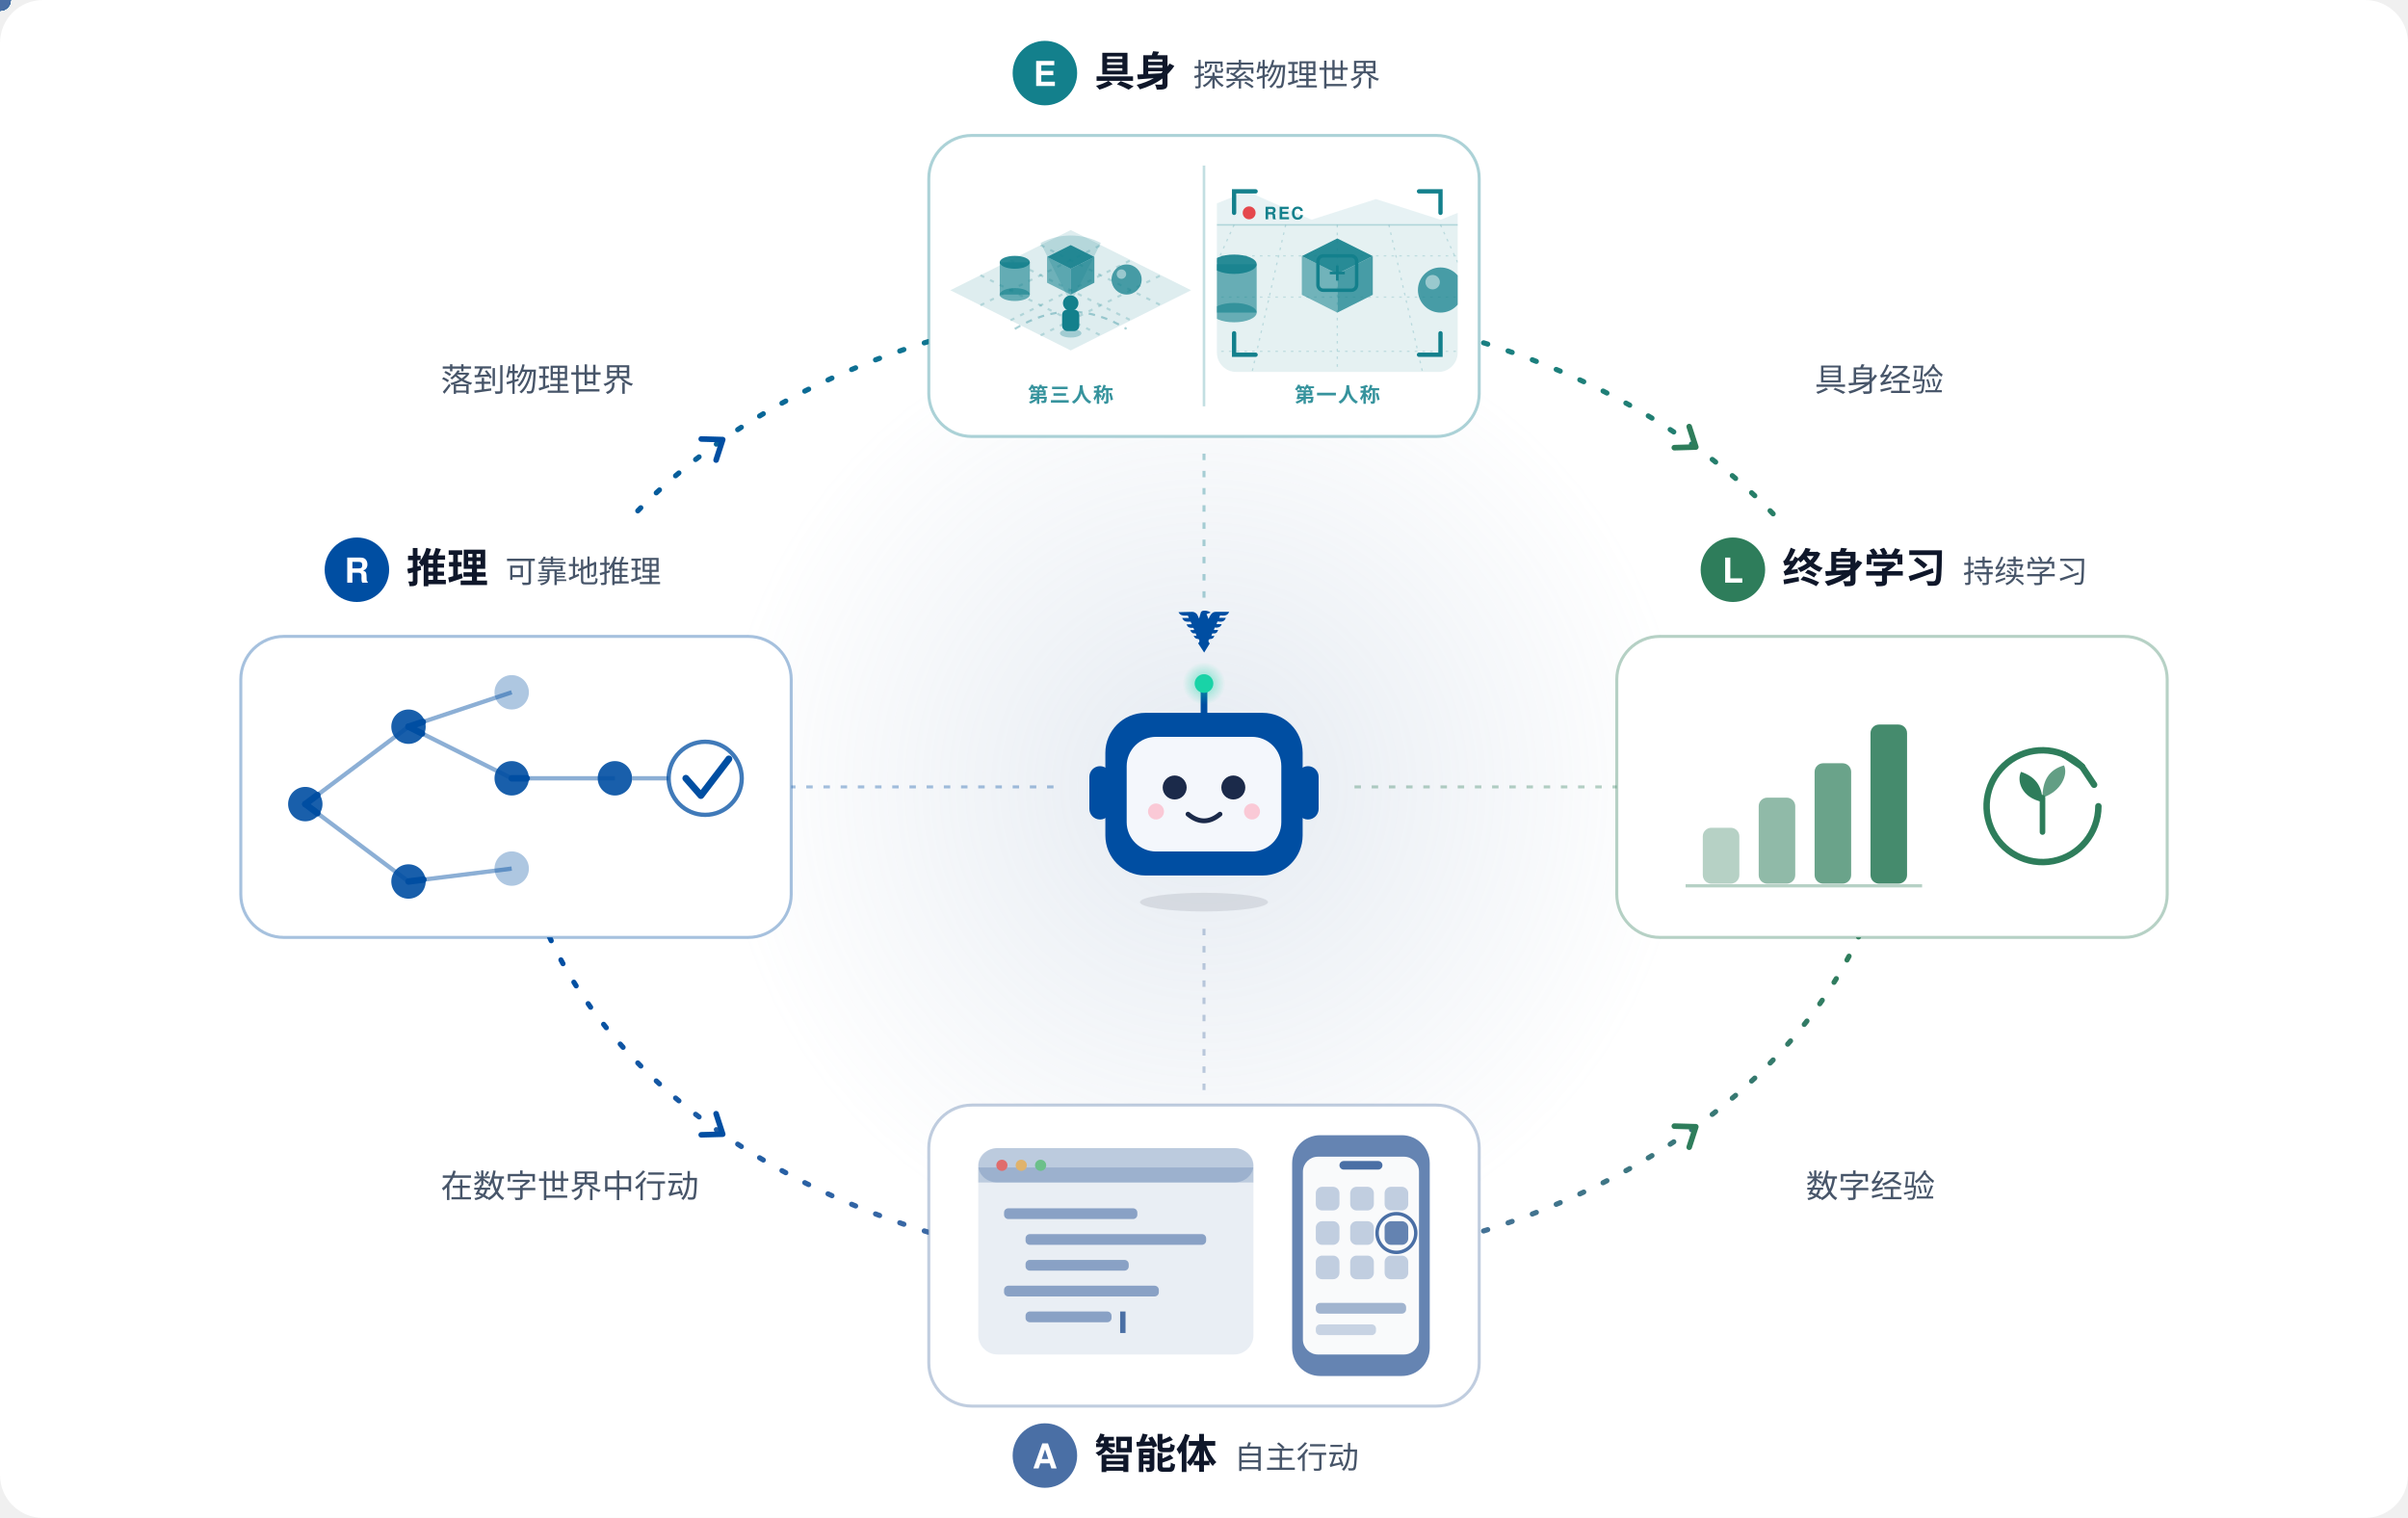
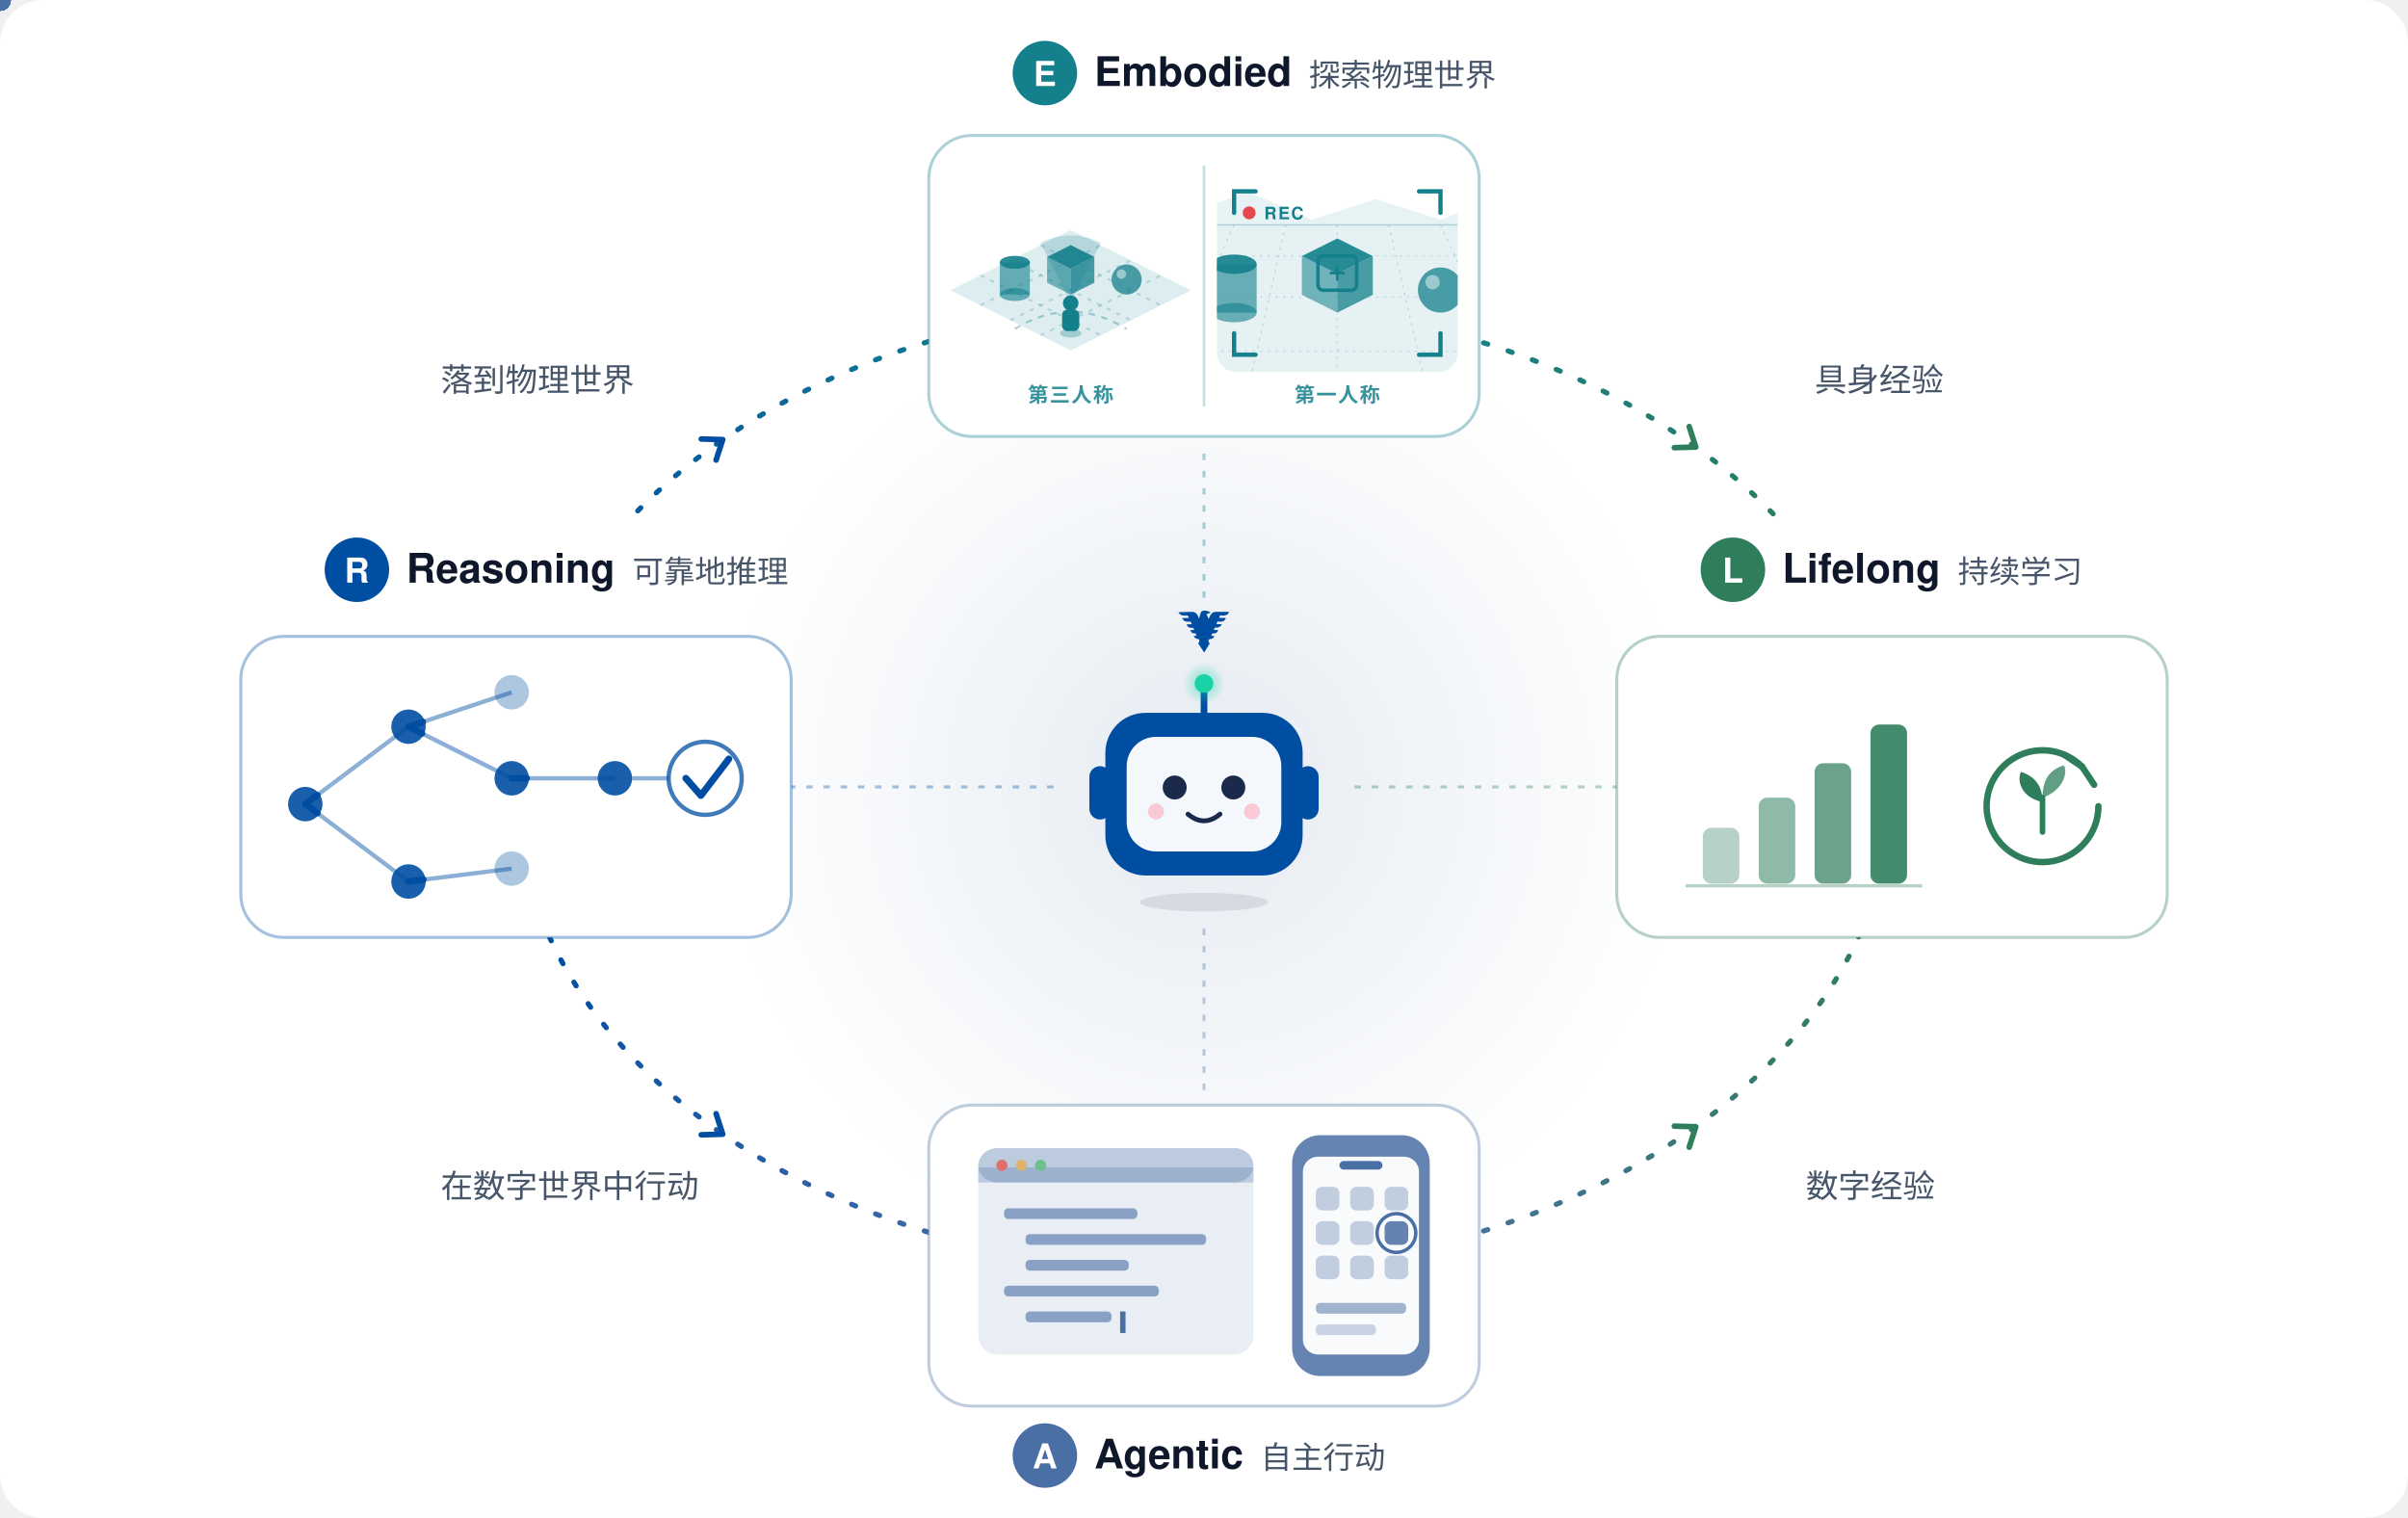
<svg xmlns="http://www.w3.org/2000/svg" width="1120" height="706" viewBox="0 0 1120 706" font-family="-apple-system, BlinkMacSystemFont, 'Segoe UI', 'Helvetica Neue', Helvetica, Arial, sans-serif">
  <style>
.halo{transform-box:fill-box;transform-origin:center;animation:halo 9s ease-in-out infinite}
@keyframes halo{0%,100%{transform:scale(1);opacity:1}50%{transform:scale(1.07);opacity:.8}}
.orbit{stroke-dasharray:2 10;animation:flow 14s linear infinite}
@keyframes flow{to{stroke-dashoffset:-240}}
.botf{animation:hover 4s ease-in-out infinite}
@keyframes hover{0%,100%{transform:translateY(0)}50%{transform:translateY(-7px)}}
.shadow{transform-box:fill-box;transform-origin:center;animation:shade 4s ease-in-out infinite}
@keyframes shade{0%,100%{transform:scale(1);opacity:1}50%{transform:scale(.86);opacity:.7}}
.tip{animation:tip 1.4s ease-in-out infinite}.tip2{animation-delay:.4s}
@keyframes tip{0%,100%{opacity:.5}50%{opacity:1}}
.blink{transform-box:fill-box;transform-origin:center;animation:blink 4s ease-in-out infinite}
@keyframes blink{0%,92%,100%{transform:scaleY(1)}95%,97%{transform:scaleY(.15)}}
.zone{transform-box:fill-box;transform-origin:center;animation:breathe 4s ease-in-out infinite}
@keyframes breathe{0%,100%{transform:scale(1)}50%{transform:scale(1.025)}}
.r-node{transform-box:fill-box;transform-origin:center;opacity:.9;animation:node 4.2s ease-in-out infinite}
.r-dead{opacity:.32;animation-name:dead}
@keyframes node{0%,12%,40%,100%{transform:scale(1)}24%{transform:scale(1.45)}}
@keyframes dead{0%,12%,100%{transform:scale(1);opacity:.32}24%{transform:scale(1.3);opacity:.7}}
.r-edge{stroke-width:2;stroke-opacity:.45}
.r-sig{stroke-width:3;stroke-dasharray:7 60;animation:sig 4.2s linear infinite}
@keyframes sig{from{stroke-dashoffset:67}to{stroke-dashoffset:0}}
.r-goal{transform-box:fill-box;transform-origin:center;opacity:.75;animation:goal 4.2s ease-out infinite}
@keyframes goal{0%,60%,100%{transform:scale(1);opacity:.75}72%{transform:scale(1.25);opacity:.25}}
.r-check{transform-box:fill-box;transform-origin:center;animation:check 4.2s ease-out infinite}
@keyframes check{0%,58%,100%{transform:scale(1)}66%{transform:scale(1.25)}}
.e-walk{animation:walk 14s ease-in-out infinite alternate}
@keyframes walk{from{transform:translateX(-26px)}to{transform:translateX(26px)}}
.e-pan{animation:pan 14s ease-in-out infinite alternate}
.e-zoom{animation:zoom 14s ease-in-out infinite alternate}
@keyframes zoom{0%,100%{transform:translateY(0) scale(1)}50%{transform:translateY(6px) scale(1.12)}}
@keyframes pan{from{transform:translateX(80px)}to{transform:translateX(-80px)}}
.e-far{animation:drift 14s ease-in-out infinite alternate}
@keyframes drift{from{transform:translateX(26px)}to{transform:translateX(-26px)}}
.e-focus{transform-box:fill-box;transform-origin:center;animation:focus 4s ease-in-out infinite}
@keyframes focus{0%,100%{transform:scale(1);opacity:.9}50%{transform:scale(.8);opacity:.55}}
.e-rec{animation:rec 1.2s step-end infinite}
@keyframes rec{0%,50%{opacity:1}51%,100%{opacity:.15}}
.a-line{transform-box:fill-box;transform-origin:left center;animation:type 4.5s ease-out infinite}
@keyframes type{0%,4%{transform:scaleX(0)}20%,85%{transform:scaleX(1)}100%{transform:scaleX(0)}}
.a-cursor{animation:cur 1s step-end infinite}
@keyframes cur{0%,50%{opacity:1}51%,100%{opacity:0}}
.a-app{animation:app 2.4s ease-in-out infinite}
@keyframes app{0%,100%{fill-opacity:.85}50%{fill-opacity:.45}}
.a-tap{transform-box:fill-box;transform-origin:center;animation:tap 2.4s ease-out infinite}
@keyframes tap{0%{transform:scale(.3);opacity:.9}60%,100%{transform:scale(1.9);opacity:0}}
.l-bar{transform-box:fill-box;transform-origin:center bottom;animation:grow 4.8s ease-out infinite}
@keyframes grow{0%,4%{transform:scaleY(.12)}26%,86%{transform:scaleY(1)}100%{transform:scaleY(.12)}}
.l-trend{stroke-dasharray:110;stroke-dashoffset:110;animation:draw 4.8s ease-out infinite}
@keyframes draw{0%,22%{stroke-dashoffset:110}48%,86%{stroke-dashoffset:0}100%{stroke-dashoffset:110}}
.l-head{opacity:0;animation:head 4.8s ease-out infinite}
@keyframes head{0%,44%{opacity:0}50%,86%{opacity:1}100%{opacity:0}}
.l-dot{transform-box:fill-box;transform-origin:center;opacity:0;animation:dot 4.8s ease-out infinite}
@keyframes dot{0%,20%{opacity:0;transform:scale(.4)}30%,86%{opacity:1;transform:scale(1)}100%{opacity:0}}
.l-loop{transform-origin:0 0;animation:spin 6s linear infinite}
@keyframes spin{to{transform:rotate(360deg)}}
.l-sprout{transform-origin:0 12px;animation:sprout 4.8s ease-in-out infinite}
@keyframes sprout{0%,100%{transform:scale(.85)}50%{transform:scale(1.08)}}
@media (prefers-reduced-motion: reduce){*{animation:none!important}}
</style>
  <defs>
    <radialGradient id="glow">
      <stop offset="0" stop-color="#8AA3C2" stop-opacity="0.22" />
      <stop offset="1" stop-color="#8AA3C2" stop-opacity="0" />
    </radialGradient>
  </defs>
  <rect width="1120" height="706" rx="20" fill="#FFFFFF" />
  <circle class="halo" cx="560" cy="366" r="225" fill="url(#glow)" />
  <mask id="titles" maskUnits="userSpaceOnUse" x="0" y="0" width="1120" height="706">
    <rect width="1120" height="706" fill="#fff" />
    <rect x="140" y="242" width="292" height="56" rx="12" fill="#000" />
    <rect x="460" y="11" width="296" height="56" rx="12" fill="#000" />
    <rect x="780" y="242" width="304" height="56" rx="12" fill="#000" />
    <rect x="460" y="654" width="277" height="46" rx="12" fill="#000" />
  </mask>
  <defs>
    <linearGradient id="f0" gradientUnits="userSpaceOnUse" x1="240" y1="366" x2="560" y2="140">
      <stop offset="0.15" stop-color="#004EA2" />
      <stop offset="0.85" stop-color="#13808C" />
    </linearGradient>
    <linearGradient id="f1" gradientUnits="userSpaceOnUse" x1="560" y1="140" x2="880" y2="366">
      <stop offset="0.15" stop-color="#13808C" />
      <stop offset="0.85" stop-color="#2E7D5B" />
    </linearGradient>
    <linearGradient id="f2" gradientUnits="userSpaceOnUse" x1="240" y1="366" x2="560" y2="592">
      <stop offset="0.15" stop-color="#004EA2" />
      <stop offset="0.85" stop-color="#4A6FA5" />
    </linearGradient>
    <linearGradient id="f3" gradientUnits="userSpaceOnUse" x1="560" y1="592" x2="880" y2="366">
      <stop offset="0.15" stop-color="#4A6FA5" />
      <stop offset="0.85" stop-color="#2E7D5B" />
    </linearGradient>
  </defs>
  <g mask="url(#titles)">
    <path class="orbit" d="M 240.0 366.0 A 320 226 0 0 1 560.0 140.0" fill="none" stroke="url(#f0)" stroke-width="2.4" stroke-linecap="round" />
    <circle r="5" fill="#004EA2">
      <animateMotion dur="5s" begin="0s" repeatCount="indefinite" path="M 240.0 366.0 A 320 226 0 0 1 560.0 140.0" />
    </circle>
    <circle r="5" fill="#004EA2">
      <animateMotion dur="5s" begin="-2.5s" repeatCount="indefinite" path="M 240.0 366.0 A 320 226 0 0 1 560.0 140.0" />
    </circle>
    <path class="orbit" d="M 560.0 140.0 A 320 226 0 0 1 880.0 366.0" fill="none" stroke="url(#f1)" stroke-width="2.4" stroke-linecap="round" />
    <circle r="5" fill="#13808C">
      <animateMotion dur="5s" begin="0s" repeatCount="indefinite" path="M 560.0 140.0 A 320 226 0 0 1 880.0 366.0" />
    </circle>
    <circle r="5" fill="#13808C">
      <animateMotion dur="5s" begin="-2.5s" repeatCount="indefinite" path="M 560.0 140.0 A 320 226 0 0 1 880.0 366.0" />
    </circle>
    <path class="orbit" d="M 240.0 366.0 A 320 226 0 0 0 560.0 592.0" fill="none" stroke="url(#f2)" stroke-width="2.4" stroke-linecap="round" />
    <circle r="5" fill="#004EA2">
      <animateMotion dur="5s" begin="0s" repeatCount="indefinite" path="M 240.0 366.0 A 320 226 0 0 0 560.0 592.0" />
    </circle>
    <circle r="5" fill="#004EA2">
      <animateMotion dur="5s" begin="-2.5s" repeatCount="indefinite" path="M 240.0 366.0 A 320 226 0 0 0 560.0 592.0" />
    </circle>
    <path class="orbit" d="M 560.0 592.0 A 320 226 0 0 0 880.0 366.0" fill="none" stroke="url(#f3)" stroke-width="2.4" stroke-linecap="round" />
    <circle r="5" fill="#4A6FA5">
      <animateMotion dur="5s" begin="0s" repeatCount="indefinite" path="M 560.0 592.0 A 320 226 0 0 0 880.0 366.0" />
    </circle>
    <circle r="5" fill="#4A6FA5">
      <animateMotion dur="5s" begin="-2.5s" repeatCount="indefinite" path="M 560.0 592.0 A 320 226 0 0 0 880.0 366.0" />
    </circle>
  </g>
  <path d="M -5 -6 L 3 0 L -5 6" transform="translate(333.7,206.2) rotate(-35.2)" fill="none" stroke="#004EA2" stroke-width="2.6" stroke-linecap="round" stroke-linejoin="round" />
  <text x="250" y="182" text-anchor="middle" font-size="15" fill="#475569">
    <tspan x="250" dy="0">落到物理世界</tspan>
  </text>
  <path d="M -5 -6 L 3 0 L -5 6" transform="translate(786.3,206.2) rotate(35.2)" fill="none" stroke="#2E7D5B" stroke-width="2.6" stroke-linecap="round" stroke-linejoin="round" />
  <text x="874" y="182" text-anchor="middle" font-size="15" fill="#475569">
    <tspan x="874" dy="0">具身经验</tspan>
  </text>
  <path d="M -5 -6 L 3 0 L -5 6" transform="translate(333.7,525.8) rotate(35.2)" fill="none" stroke="#004EA2" stroke-width="2.6" stroke-linecap="round" stroke-linejoin="round" />
  <text x="265" y="557" text-anchor="middle" font-size="15" fill="#475569">
    <tspan x="265" dy="0">在数字世界中行动</tspan>
  </text>
  <path d="M -5 -6 L 3 0 L -5 6" transform="translate(786.3,525.8) rotate(-35.2)" fill="none" stroke="#2E7D5B" stroke-width="2.6" stroke-linecap="round" stroke-linejoin="round" />
  <text x="870" y="557" text-anchor="middle" font-size="15" fill="#475569">
    <tspan x="870" dy="0">数字经验</tspan>
  </text>
  <path d="M 490 366 L 358 366" stroke="#004EA2" stroke-opacity="0.35" stroke-width="1.4" stroke-dasharray="3 5" fill="none" />
  <path d="M 560 278 L 560 209" stroke="#13808C" stroke-opacity="0.35" stroke-width="1.4" stroke-dasharray="3 5" fill="none" />
  <path d="M 630 366 L 762 366" stroke="#2E7D5B" stroke-opacity="0.35" stroke-width="1.4" stroke-dasharray="3 5" fill="none" />
  <path d="M 560 432 L 560 512" stroke="#4A6FA5" stroke-opacity="0.35" stroke-width="1.4" stroke-dasharray="3 5" fill="none" />
  <rect x="112" y="296" width="256" height="140" rx="20" fill="#FFFFFF" stroke="#004EA2" stroke-opacity="0.35" stroke-width="1.4" />
  <g transform="translate(236,366)">
    <g class="zone">
      <line class="r-edge" x1="-94" y1="8" x2="-46" y2="-28" stroke="#004EA2" />
      <line class="r-sig" style="animation-delay:-0.00s" x1="-94" y1="8" x2="-46" y2="-28" stroke="#004EA2" stroke-linecap="round" />
      <line class="r-edge" x1="-94" y1="8" x2="-46" y2="44" stroke="#004EA2" />
      <line class="r-sig" style="animation-delay:-0.35s" x1="-94" y1="8" x2="-46" y2="44" stroke="#004EA2" stroke-linecap="round" />
      <line class="r-edge" x1="-46" y1="-28" x2="2" y2="-44" stroke="#004EA2" />
      <line class="r-sig" style="animation-delay:-0.70s" x1="-46" y1="-28" x2="2" y2="-44" stroke="#004EA2" stroke-linecap="round" />
      <line class="r-edge" x1="-46" y1="-28" x2="2" y2="-4" stroke="#004EA2" />
      <line class="r-sig" style="animation-delay:-1.05s" x1="-46" y1="-28" x2="2" y2="-4" stroke="#004EA2" stroke-linecap="round" />
      <line class="r-edge" x1="-46" y1="44" x2="2" y2="38" stroke="#004EA2" />
      <line class="r-sig" style="animation-delay:-1.40s" x1="-46" y1="44" x2="2" y2="38" stroke="#004EA2" stroke-linecap="round" />
      <line class="r-edge" x1="2" y1="-4" x2="50" y2="-4" stroke="#004EA2" />
      <line class="r-sig" style="animation-delay:-1.75s" x1="2" y1="-4" x2="50" y2="-4" stroke="#004EA2" stroke-linecap="round" />
      <circle class="r-node" style="animation-delay:0.00s" cx="-94" cy="8" r="8" fill="#004EA2" />
      <circle class="r-node" style="animation-delay:0.35s" cx="-46" cy="-28" r="8" fill="#004EA2" />
      <circle class="r-node" style="animation-delay:0.70s" cx="-46" cy="44" r="8" fill="#004EA2" />
      <circle class="r-node r-dead" style="animation-delay:1.05s" cx="2" cy="-44" r="8" fill="#004EA2" />
      <circle class="r-node" style="animation-delay:1.40s" cx="2" cy="-4" r="8" fill="#004EA2" />
      <circle class="r-node r-dead" style="animation-delay:1.75s" cx="2" cy="38" r="8" fill="#004EA2" />
      <circle class="r-node" style="animation-delay:2.10s" cx="50" cy="-4" r="8" fill="#004EA2" />
      <line class="r-edge" x1="58" y1="-4" x2="75" y2="-4" stroke="#004EA2" />
      <circle class="r-goal" cx="92" cy="-4" r="17" fill="none" stroke="#004EA2" stroke-width="2" />
      <path class="r-check" d="M 83 -4 L 90 4 L 103 -13" fill="none" stroke="#004EA2" stroke-width="3.2" stroke-linecap="round" stroke-linejoin="round" />
    </g>
  </g>
  <circle cx="166" cy="265" r="15" fill="#004EA2" />
  <text x="166" y="271" text-anchor="middle" font-size="16" font-weight="800" fill="#FFFFFF">R</text>
-   <text x="189" y="271" font-size="19" font-weight="750" fill="#0F172A">推理<tspan font-size="14.5" font-weight="400" fill="#475569" dx="8">可靠地推理</tspan>
+   <text x="189" y="271" font-size="19" font-weight="750" fill="#0F172A">Reasoning<tspan font-size="14.5" font-weight="400" fill="#475569" dx="8">可靠地推理</tspan>
  </text>
  <rect x="432" y="63" width="256" height="140" rx="20" fill="#FFFFFF" stroke="#13808C" stroke-opacity="0.35" stroke-width="1.4" />
  <g transform="translate(560,127)">
    <g class="zone">
      <defs>
        <clipPath id="e3">
          <rect x="-56" y="-46" width="112" height="92" rx="9" />
        </clipPath>
        <clipPath id="e1">
          <rect x="-56" y="-46" width="112" height="92" rx="9" />
        </clipPath>
      </defs>
      <g transform="translate(-62,0)">
        <g clip-path="url(#e3)">
          <g transform="translate(0,4)">
            <polygon points="0,-24 56,4 0,32 -56,4" fill="#13808C" fill-opacity="0.14" />
            <line x1="-42.0" y1="-3.0" x2="14.0" y2="25.0" stroke="#13808C" stroke-opacity="0.22" stroke-dasharray="2 3" />
            <line x1="-42.0" y1="11.0" x2="14.0" y2="-17.0" stroke="#13808C" stroke-opacity="0.22" stroke-dasharray="2 3" />
            <line x1="-28.0" y1="-10.0" x2="28.0" y2="18.0" stroke="#13808C" stroke-opacity="0.22" stroke-dasharray="2 3" />
            <line x1="-28.0" y1="18.0" x2="28.0" y2="-10.0" stroke="#13808C" stroke-opacity="0.22" stroke-dasharray="2 3" />
            <line x1="-14.0" y1="-17.0" x2="42.0" y2="11.0" stroke="#13808C" stroke-opacity="0.22" stroke-dasharray="2 3" />
            <line x1="-14.0" y1="25.0" x2="42.0" y2="-3.0" stroke="#13808C" stroke-opacity="0.22" stroke-dasharray="2 3" />
            <path d="M -26 22 Q 0 6 26 22" fill="none" stroke="#13808C" stroke-opacity="0.35" stroke-dasharray="3 3" />
            <rect x="-33.0" y="-9.0" width="14.0" height="15.0" fill="#13808C" fill-opacity="0.6" />
            <ellipse cx="-26" cy="6.0" rx="7.0" ry="3.0" fill="#13808C" fill-opacity="0.6" />
            <ellipse cx="-26" cy="-9.0" rx="7.0" ry="3.0" fill="#13808C" fill-opacity="0.9" />
            <polygon points="0.0,-17.0 11.0,-11.5 0.0,-6.0 -11.0,-11.5" fill="#13808C" fill-opacity="0.9" />
            <polygon points="-11.0,-11.5 0.0,-6.0 0.0,6.0 -11.0,0.5" fill="#13808C" fill-opacity="0.55" />
            <polygon points="0.0,-6.0 11.0,-11.5 11.0,0.5 0.0,6.0" fill="#13808C" fill-opacity="0.75" />
            <circle cx="26" cy="-1.0" r="7.0" fill="#13808C" fill-opacity="0.75" />
            <circle cx="23.6" cy="-3.5" r="2.2" fill="#FFFFFF" fill-opacity="0.45" />
            <g transform="translate(0,22)">
              <g>
                <path d="M 0 -12 L -14 -40 A 30 30 0 0 1 14 -40 Z" fill="#13808C" fill-opacity="0.2" />
                <ellipse cx="0" cy="2" rx="5" ry="2" fill="#13808C" fill-opacity="0.3" />
                <rect x="-4" y="-9" width="8" height="10" rx="2.5" fill="#13808C" />
                <circle cx="0" cy="-12" r="3.6" fill="#13808C" />
                <animateMotion path="M -26 0 Q 0 -16 26 0" dur="28s" repeatCount="indefinite" keyPoints="0;1;0" keyTimes="0;0.5;1" calcMode="spline" keySplines=".42 0 .58 1;.42 0 .58 1" />
              </g>
            </g>
          </g>
        </g>
        <text x="0" y="60" text-anchor="middle" font-size="9.5" font-weight="600" letter-spacing=".6" fill="#13808C" fill-opacity="0.85">第三人称</text>
      </g>
      <g transform="translate(62,0)">
        <g clip-path="url(#e1)">
          <g transform="translate(0,-2) scale(0.6)">
            <g class="e-far">
              <line x1="-220" y1="-34" x2="220" y2="-34" stroke="#13808C" stroke-opacity="0.25" stroke-width="1.2" />
              <path d="M -220 -34 L -170 -54 L -120 -40 L -70 -60 L -20 -38 L 30 -54 L 80 -38 L 130 -58 L 180 -40 L 220 -34 Z" fill="#13808C" fill-opacity="0.10" />
            </g>
            <g class="e-zoom">
              <g class="e-pan">
                <rect x="-240" y="-34" width="480" height="140" fill="#13808C" fill-opacity="0.11" />
                <line x1="-240" y1="-34" x2="-432.0" y2="106" stroke="#13808C" stroke-opacity="0.2" stroke-dasharray="2 4" />
                <line x1="-200" y1="-34" x2="-360.0" y2="106" stroke="#13808C" stroke-opacity="0.2" stroke-dasharray="2 4" />
                <line x1="-160" y1="-34" x2="-288.0" y2="106" stroke="#13808C" stroke-opacity="0.2" stroke-dasharray="2 4" />
                <line x1="-120" y1="-34" x2="-216.0" y2="106" stroke="#13808C" stroke-opacity="0.2" stroke-dasharray="2 4" />
                <line x1="-80" y1="-34" x2="-144.0" y2="106" stroke="#13808C" stroke-opacity="0.2" stroke-dasharray="2 4" />
                <line x1="-40" y1="-34" x2="-72.0" y2="106" stroke="#13808C" stroke-opacity="0.2" stroke-dasharray="2 4" />
                <line x1="0" y1="-34" x2="0.0" y2="106" stroke="#13808C" stroke-opacity="0.2" stroke-dasharray="2 4" />
                <line x1="40" y1="-34" x2="72.0" y2="106" stroke="#13808C" stroke-opacity="0.2" stroke-dasharray="2 4" />
                <line x1="80" y1="-34" x2="144.0" y2="106" stroke="#13808C" stroke-opacity="0.2" stroke-dasharray="2 4" />
                <line x1="120" y1="-34" x2="216.0" y2="106" stroke="#13808C" stroke-opacity="0.2" stroke-dasharray="2 4" />
                <line x1="160" y1="-34" x2="288.0" y2="106" stroke="#13808C" stroke-opacity="0.2" stroke-dasharray="2 4" />
                <line x1="200" y1="-34" x2="360.0" y2="106" stroke="#13808C" stroke-opacity="0.2" stroke-dasharray="2 4" />
                <line x1="240" y1="-34" x2="432.0" y2="106" stroke="#13808C" stroke-opacity="0.2" stroke-dasharray="2 4" />
                <line x1="-240" y1="-10" x2="240" y2="-10" stroke="#13808C" stroke-opacity="0.18" stroke-dasharray="2 4" />
                <line x1="-240" y1="22" x2="240" y2="22" stroke="#13808C" stroke-opacity="0.18" stroke-dasharray="2 4" />
                <line x1="-240" y1="64" x2="240" y2="64" stroke="#13808C" stroke-opacity="0.18" stroke-dasharray="2 4" />
                <rect x="-97.5" y="-3.5" width="35.0" height="37.5" fill="#13808C" fill-opacity="0.6" />
                <ellipse cx="-80" cy="34.0" rx="17.5" ry="7.5" fill="#13808C" fill-opacity="0.6" />
                <ellipse cx="-80" cy="-3.5" rx="17.5" ry="7.5" fill="#13808C" fill-opacity="0.9" />
                <polygon points="0.0,-23.5 27.5,-9.8 0.0,4.0 -27.5,-9.8" fill="#13808C" fill-opacity="0.9" />
                <polygon points="-27.5,-9.8 0.0,4.0 0.0,34.0 -27.5,20.2" fill="#13808C" fill-opacity="0.55" />
                <polygon points="0.0,4.0 27.5,-9.8 27.5,20.2 0.0,34.0" fill="#13808C" fill-opacity="0.75" />
                <circle cx="80" cy="16.5" r="17.5" fill="#13808C" fill-opacity="0.75" />
                <circle cx="73.9" cy="10.4" r="5.6" fill="#FFFFFF" fill-opacity="0.45" />
              </g>
            </g>
          </g>
        </g>
        <path d="M -48 -28 L -48 -38 L -38 -38" stroke="#13808C" stroke-width="2" fill="none" stroke-linecap="round" />
        <path d="M -48 28 L -48 38 L -38 38" stroke="#13808C" stroke-width="2" fill="none" stroke-linecap="round" />
        <path d="M 48 -28 L 48 -38 L 38 -38" stroke="#13808C" stroke-width="2" fill="none" stroke-linecap="round" />
        <path d="M 48 28 L 48 38 L 38 38" stroke="#13808C" stroke-width="2" fill="none" stroke-linecap="round" />
        <rect class="e-focus" x="-9" y="-8" width="18" height="16" rx="2.5" fill="none" stroke="#13808C" stroke-width="1.6" />
        <line x1="-3.5" y1="0" x2="3.5" y2="0" stroke="#13808C" stroke-width="1.2" />
        <line x1="0" y1="-3.5" x2="0" y2="3.5" stroke="#13808C" stroke-width="1.2" />
        <circle class="e-rec" cx="-41" cy="-28" r="3" fill="#E5484D" />
        <text x="-34" y="-25" font-size="8" font-weight="700" letter-spacing=".8" fill="#13808C">REC</text>
        <text x="0" y="60" text-anchor="middle" font-size="9.5" font-weight="600" letter-spacing=".6" fill="#13808C" fill-opacity="0.85">第一人称</text>
      </g>
      <line x1="0" y1="-50" x2="0" y2="62" stroke="#13808C" stroke-opacity="0.25" stroke-width="1.2" />
    </g>
  </g>
  <circle cx="486" cy="34" r="15" fill="#13808C" />
  <text x="486" y="40" text-anchor="middle" font-size="16" font-weight="800" fill="#FFFFFF">E</text>
-   <text x="509" y="40" font-size="19" font-weight="750" fill="#0F172A">具身<tspan font-size="14.5" font-weight="400" fill="#475569" dx="8">探索物理世界</tspan>
+   <text x="509" y="40" font-size="19" font-weight="750" fill="#0F172A">Embodied<tspan font-size="14.5" font-weight="400" fill="#475569" dx="8">探索物理世界</tspan>
  </text>
  <rect x="752" y="296" width="256" height="140" rx="20" fill="#FFFFFF" stroke="#2E7D5B" stroke-opacity="0.35" stroke-width="1.4" />
  <g transform="translate(888,381)">
    <g class="zone">
      <rect class="l-bar" style="animation-delay:0.00s" x="-96" y="4" width="17" height="26" rx="4" fill="#2E7D5B" fill-opacity="0.35" />
      <rect class="l-bar" style="animation-delay:0.40s" x="-70" y="-10" width="17" height="40" rx="4" fill="#2E7D5B" fill-opacity="0.53" />
      <rect class="l-bar" style="animation-delay:0.80s" x="-44" y="-26" width="17" height="56" rx="4" fill="#2E7D5B" fill-opacity="0.71" />
      <rect class="l-bar" style="animation-delay:1.20s" x="-18" y="-44" width="17" height="74" rx="4" fill="#2E7D5B" fill-opacity="0.89" />
      <line x1="-104" y1="31" x2="6" y2="31" stroke="#2E7D5B" stroke-opacity="0.35" stroke-width="1.5" />
      <defs>
        <linearGradient id="ltrend" gradientUnits="userSpaceOnUse" x1="-87.5" y1="-8" x2="-9.5" y2="-56">
          <stop offset="0" stop-color="#86EFC7" />
          <stop offset="1" stop-color="#047857" />
        </linearGradient>
      </defs>
      <path class="l-trend" d="M -87.5 -8 C -78 -12, -70 -17, -61.5 -22 S -44 -32, -35.5 -38 S -18 -50, -9.5 -56" fill="none" stroke="url(#ltrend)" stroke-width="2.6" stroke-linecap="round" />
      <circle class="l-dot" style="animation-delay:0.00s" cx="-87.5" cy="-8" r="3.4" fill="#86EFC7" />
      <circle class="l-dot" style="animation-delay:0.40s" cx="-61.5" cy="-22" r="3.4" fill="#5BC7A2" />
      <circle class="l-dot" style="animation-delay:0.80s" cx="-35.5" cy="-38" r="3.4" fill="#2FA07C" />
      <circle class="l-dot" style="animation-delay:1.20s" cx="-9.5" cy="-56" r="3.4" fill="#047857" />
      <path class="l-head" d="M -15.5 -57 L -6 -60 L -9.5 -50.5" fill="none" stroke="#047857" stroke-width="2.6" stroke-linecap="round" stroke-linejoin="round" />
      <g transform="translate(62,-6)">
        <g class="l-loop">
          <path d="M 26 0 A 26 26 0 1 1 18.4 -18.4" fill="none" stroke="#2E7D5B" stroke-width="3" stroke-linecap="round" />
          <path d="M 18.4 -18.4 L 10 -24 M 18.4 -18.4 L 24 -10" stroke="#2E7D5B" stroke-width="3" stroke-linecap="round" />
        </g>
        <g class="l-sprout">
          <path d="M 0 12 L 0 -4" stroke="#2E7D5B" stroke-width="2.6" stroke-linecap="round" />
          <path d="M 0 -2 C -10 -4, -12 -12, -10 -16 C -4 -14, 0 -10, 0 -2 Z" fill="#2E7D5B" />
          <path d="M 0 -4 C 9 -7, 12 -15, 10 -19 C 3 -17, 0 -12, 0 -4 Z" fill="#2E7D5B" fill-opacity="0.75" />
        </g>
      </g>
    </g>
  </g>
  <circle cx="806" cy="265" r="15" fill="#2E7D5B" />
  <text x="806" y="271" text-anchor="middle" font-size="16" font-weight="800" fill="#FFFFFF">L</text>
-   <text x="829" y="271" font-size="19" font-weight="750" fill="#0F172A">终身学习<tspan font-size="14.5" font-weight="400" fill="#475569" dx="8">持续学习</tspan>
+   <text x="829" y="271" font-size="19" font-weight="750" fill="#0F172A">Lifelong<tspan font-size="14.5" font-weight="400" fill="#475569" dx="8">持续学习</tspan>
  </text>
  <rect x="432" y="514" width="256" height="140" rx="20" fill="#FFFFFF" stroke="#4A6FA5" stroke-opacity="0.35" stroke-width="1.4" />
  <g transform="translate(567,586)">
    <g class="zone">
      <g transform="translate(-112,-52)">
        <rect width="128" height="96" rx="9" fill="#4A6FA5" fill-opacity="0.12" />
        <rect width="128" height="16" rx="9" fill="#4A6FA5" fill-opacity="0.28" />
        <rect y="9" width="128" height="7" fill="#4A6FA5" fill-opacity="0.28" />
        <circle cx="11" cy="8" r="2.6" fill="#e06c6c" />
        <circle cx="20" cy="8" r="2.6" fill="#e0b36c" />
        <circle cx="29" cy="8" r="2.6" fill="#6cc08a" />
        <rect class="a-line" style="animation-delay:0.00s" x="12" y="28" width="62" height="5" rx="2" fill="#4A6FA5" fill-opacity="0.6" />
        <rect class="a-line" style="animation-delay:0.45s" x="22" y="40" width="84" height="5" rx="2" fill="#4A6FA5" fill-opacity="0.6" />
        <rect class="a-line" style="animation-delay:0.90s" x="22" y="52" width="48" height="5" rx="2" fill="#4A6FA5" fill-opacity="0.6" />
        <rect class="a-line" style="animation-delay:1.35s" x="12" y="64" width="72" height="5" rx="2" fill="#4A6FA5" fill-opacity="0.6" />
        <rect class="a-line" style="animation-delay:1.80s" x="22" y="76" width="40" height="5" rx="2" fill="#4A6FA5" fill-opacity="0.6" />
        <rect class="a-cursor" x="66" y="76" width="2.5" height="10" fill="#4A6FA5" />
      </g>
      <g transform="translate(34,-58)">
        <rect width="64" height="112" rx="13" fill="#4A6FA5" fill-opacity="0.85" />
        <rect x="5" y="10" width="54" height="92" rx="7" fill="#F9FAFB" />
        <rect x="22" y="12" width="20" height="4" rx="2" fill="#4A6FA5" />
        <rect class="app" x="11" y="24" width="11" height="11" rx="3" fill="#4A6FA5" fill-opacity="0.32" />
        <rect class="app" x="27" y="24" width="11" height="11" rx="3" fill="#4A6FA5" fill-opacity="0.32" />
        <rect class="app" x="43" y="24" width="11" height="11" rx="3" fill="#4A6FA5" fill-opacity="0.32" />
        <rect class="app" x="11" y="40" width="11" height="11" rx="3" fill="#4A6FA5" fill-opacity="0.32" />
        <rect class="app" x="27" y="40" width="11" height="11" rx="3" fill="#4A6FA5" fill-opacity="0.32" />
        <rect class="app a-app" x="43" y="40" width="11" height="11" rx="3" fill="#4A6FA5" fill-opacity="0.85" />
        <rect class="app" x="11" y="56" width="11" height="11" rx="3" fill="#4A6FA5" fill-opacity="0.32" />
        <rect class="app" x="27" y="56" width="11" height="11" rx="3" fill="#4A6FA5" fill-opacity="0.32" />
        <rect class="app" x="43" y="56" width="11" height="11" rx="3" fill="#4A6FA5" fill-opacity="0.32" />
        <circle class="a-tap" cx="48.5" cy="45.5" r="9" fill="none" stroke="#4A6FA5" stroke-width="1.6" />
        <rect x="11" y="78" width="42" height="5" rx="2" fill="#4A6FA5" fill-opacity="0.5" />
        <rect x="11" y="88" width="28" height="5" rx="2" fill="#4A6FA5" fill-opacity="0.28" />
      </g>
    </g>
  </g>
  <circle cx="486" cy="677" r="15" fill="#4A6FA5" />
  <text x="486" y="683" text-anchor="middle" font-size="16" font-weight="800" fill="#FFFFFF">A</text>
-   <text x="509" y="683" font-size="19" font-weight="750" fill="#0F172A">智能体<tspan font-size="14.5" font-weight="400" fill="#475569" dx="8">自主行动</tspan>
+   <text x="509" y="683" font-size="19" font-weight="750" fill="#0F172A">Agentic<tspan font-size="14.5" font-weight="400" fill="#475569" dx="8">自主行动</tspan>
  </text>
  <g transform="translate(560,370) scale(0.62)">
    <defs>
      <radialGradient id="tipg">
        <stop offset="0" stop-color="#19D3A7" stop-opacity=".55" />
        <stop offset="1" stop-color="#19D3A7" stop-opacity="0" />
      </radialGradient>
    </defs>
    <ellipse class="shadow" cx="0" cy="80" rx="48" ry="7" fill="#0F172A" fill-opacity="0.10" />
    <g class="botf">
      <g transform="translate(-198,-274.6) scale(0.9)">
        <g transform="translate(175, 118) scale(1.0225)">
          <path d="M44.147 66.457L39.167 58.858C40.697 58.071 40.507 55.615 39.197 55.411C37.739 55.183 36.578 55.113 35.554 52.82H37.927L37.198 50.831C34.484 51.069 33.93 50.315 32.643 48.195L36.034 48.079L35.348 46.348C31.653 46.52 30.678 45.614 29.756 43.508L34.061 43.357L33.129 41.298C28.72 41.421 27.787 41.297 26.17 38.315L31.647 38.288L30.875 36.327C25.883 36.542 24.636 36.054 23.223 33.557L34.444 33.273C36.079 33.232 37.946 34.346 38.634 35.83L39.983 38.741L41.403 33.841C42.135 31.316 47.652 32.232 49.428 33.912L46.091 35.119L47.724 39.095C48.907 36.326 50.357 33.272 53.476 33.272H64.484C63.637 35.704 61.593 36.917 57.148 36.13L56.367 38.189L61.856 38.172C60.543 41.235 59.085 41.62 55.002 41.156L54.149 43.215L58.519 43.357C57.678 45.298 56.157 46.458 52.783 46.054L52.073 48.059L55.553 48.043C54.555 50.482 53.911 51.026 50.74 50.884L50.013 52.872L52.519 52.881C51.466 55.004 51.154 55.256 48.905 55.455C47.568 55.574 46.972 57.714 48.752 58.983L44.147 66.457Z" fill="#004EA2" fill-rule="evenodd" />
        </g>
      </g>
      <line x1="0" y1="-62" x2="0" y2="-80" stroke="#004EA2" stroke-width="5" stroke-linecap="round" />
      <circle class="tip" cx="0" cy="-84" r="16" fill="url(#tipg)" />
      <circle cx="0" cy="-84" r="7" fill="#19D3A7" />
      <rect x="-86" y="-22" width="16" height="40" rx="8" fill="#004EA2" />
      <rect x="70" y="-22" width="16" height="40" rx="8" fill="#004EA2" />
      <rect x="-74" y="-62" width="148" height="122" rx="30" fill="#004EA2" />
      <rect x="-58" y="-44" width="116" height="86" rx="22" fill="#F4F7FC" />
      <circle class="blink" cx="-22" cy="-6" r="9" fill="#1B2A4A" />
      <circle class="blink" cx="22" cy="-6" r="9" fill="#1B2A4A" />
      <circle cx="-36" cy="12" r="6" fill="#FF9DB0" fill-opacity="0.5" />
      <circle cx="36" cy="12" r="6" fill="#FF9DB0" fill-opacity="0.5" />
      <path d="M -12 14 Q 0 24 12 14" fill="none" stroke="#1B2A4A" stroke-width="3.6" stroke-linecap="round" />
    </g>
  </g>
</svg>
